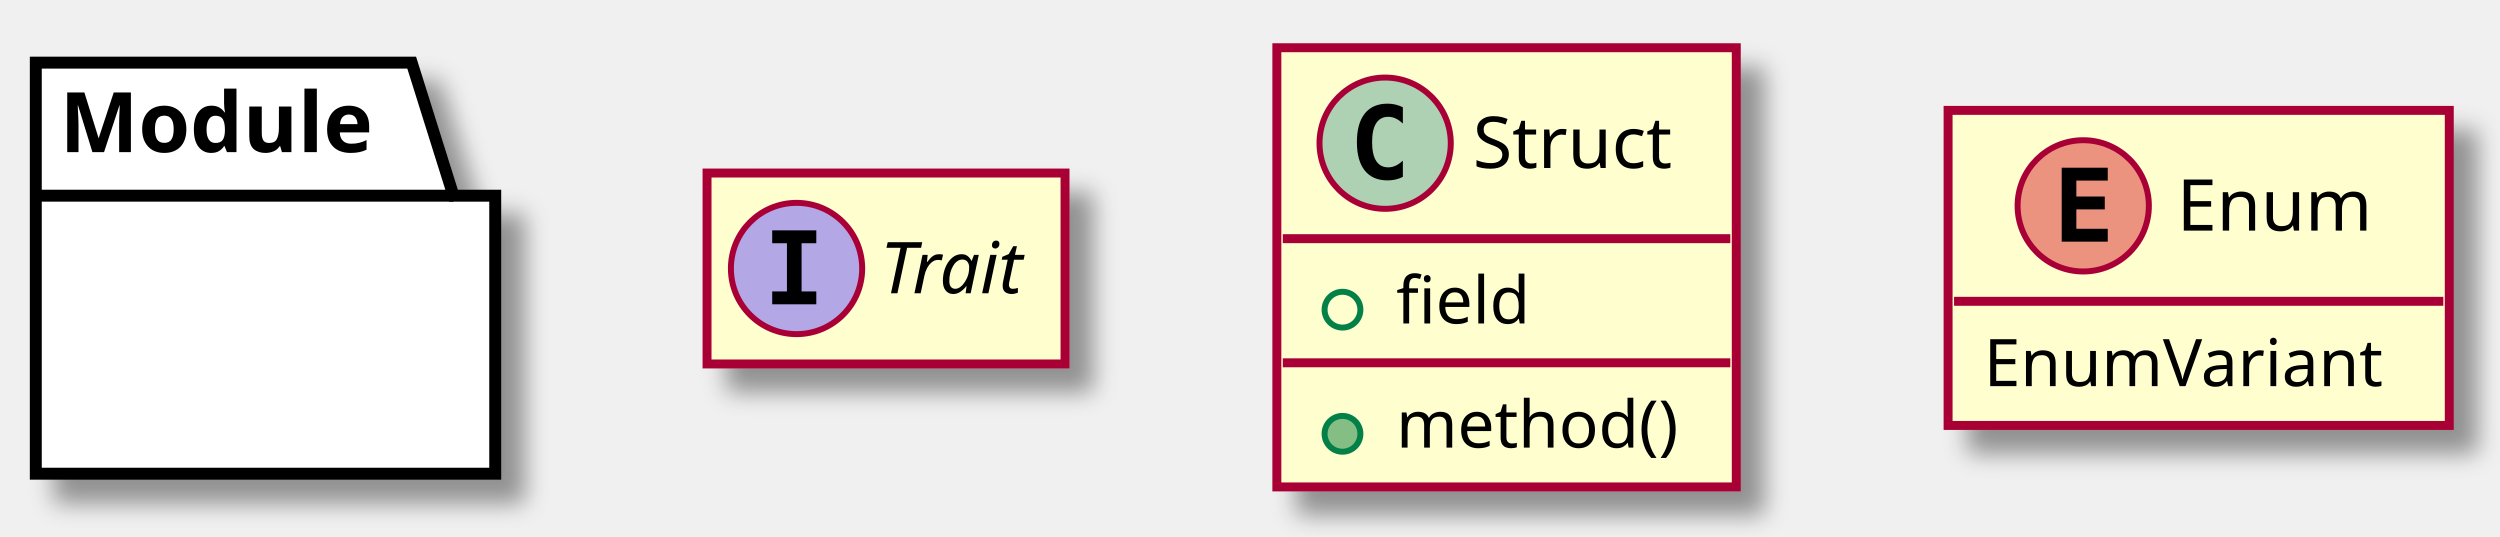
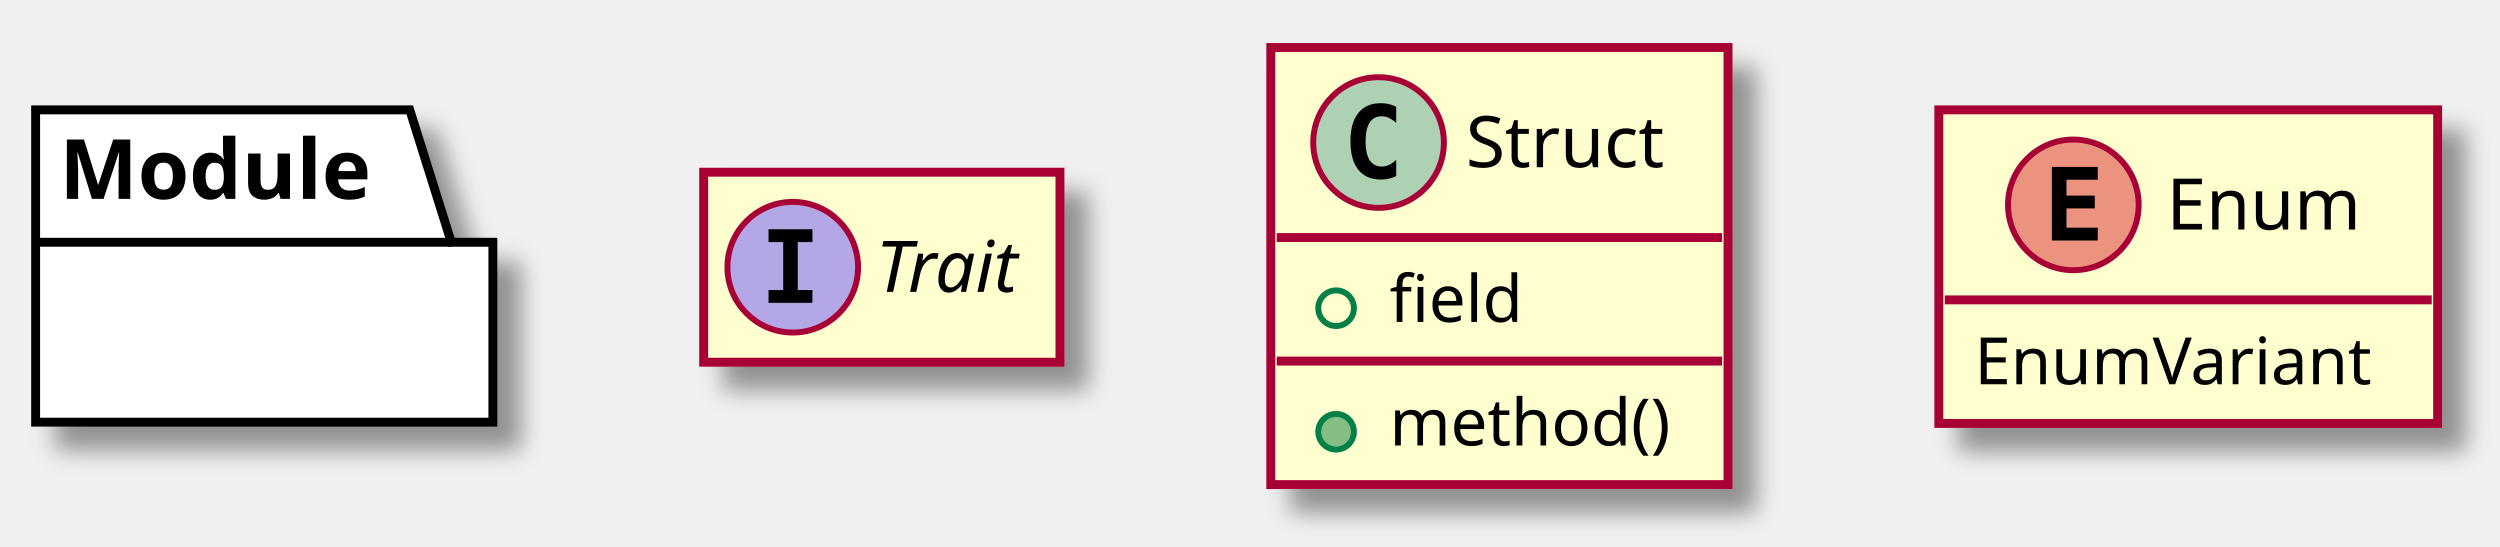
- <svg xmlns="http://www.w3.org/2000/svg" height="90px" style="width:419px;height:90px;" version="1.1" viewBox="0 0 419 90" width="419px">
+ <svg xmlns="http://www.w3.org/2000/svg" contentScriptType="application/ecmascript" contentStyleType="text/css" height="92px" preserveAspectRatio="none" style="width:421px;height:92px;" version="1.1" viewBox="0 0 421 92" width="421px" zoomAndPan="magnify">
  <defs>
-     <filter height="300%" id="f1" width="300%" x="-1" y="-1">
+     <filter height="300%" id="fnnqiu18jc07j" width="300%" x="-1" y="-1">
      <feGaussianBlur result="blurOut" stdDeviation="2.0" />
      <feColorMatrix in="blurOut" result="blurOut2" type="matrix" values="0 0 0 0 0 0 0 0 0 0 0 0 0 0 0 0 0 0 .4 0" />
      <feOffset dx="4.0" dy="4.0" in="blurOut2" result="blurOut3" />
      <feBlend in="SourceGraphic" in2="blurOut3" mode="normal" />
    </filter>
  </defs>
  <g>
-     <polygon fill="#FFFFFF" filter="url(#f1)" points="6,10.5,69,10.5,76,32.797,83,32.797,83,79.391,6,79.391,6,10.5" style="stroke: #000000; stroke-width: 2.0;" />
-     <line style="stroke: #000000; stroke-width: 2.0;" x1="6" x2="76" y1="32.797" y2="32.797" />
-     <text fill="#000000" font-family="sans-serif" font-size="14" font-weight="bold" lengthAdjust="spacingAndGlyphs" textLength="57" x="10" y="25.495">Module</text>
-     <rect fill="#FEFECE" filter="url(#f1)" height="32" style="stroke: #A80036; stroke-width: 1.5;" width="60" x="118.5" y="29" />
+     <polygon fill="#FFFFFF" filter="url(#fnnqiu18jc07j)" points="6,18.5,69,18.5,76,40.797,83,40.797,83,71.094,6,71.094,6,18.5" style="stroke: #000000; stroke-width: 1.5;" />
+     <line style="stroke: #000000; stroke-width: 1.5;" x1="6" x2="76" y1="40.797" y2="40.797" />
+     <text fill="#000000" font-family="sans-serif" font-size="14" font-weight="bold" lengthAdjust="spacingAndGlyphs" textLength="57" x="10" y="33.495">Module</text>
+     <rect fill="#FEFECE" filter="url(#fnnqiu18jc07j)" height="32" id="Trait" style="stroke: #A80036; stroke-width: 1.5;" width="60" x="118.5" y="29" />
    <ellipse cx="133.5" cy="45" fill="#B4A7E5" rx="11" ry="11" style="stroke: #A80036; stroke-width: 1.0;" />
    <path d="M129.422,40.766 L129.422,38.609 L136.812,38.609 L136.812,40.766 L134.344,40.766 L134.344,48.844 L136.812,48.844 L136.812,51 L129.422,51 L129.422,48.844 L131.891,48.844 L131.891,40.766 L129.422,40.766 Z " />
    <text fill="#000000" font-family="sans-serif" font-size="12" font-style="italic" lengthAdjust="spacingAndGlyphs" textLength="28" x="147.5" y="49.154">Trait</text>
-     <rect fill="#FEFECE" filter="url(#f1)" height="73.609" style="stroke: #A80036; stroke-width: 1.5;" width="77" x="214" y="8" />
+     <rect fill="#FEFECE" filter="url(#fnnqiu18jc07j)" height="73.609" id="Struct" style="stroke: #A80036; stroke-width: 1.5;" width="77" x="214" y="8" />
    <ellipse cx="232.15" cy="24" fill="#ADD1B2" rx="11" ry="11" style="stroke: #A80036; stroke-width: 1.0;" />
    <path d="M235.119,29.641 Q234.541,29.938 233.9,30.086 Q233.259,30.234 232.556,30.234 Q230.056,30.234 228.736,28.586 Q227.416,26.938 227.416,23.812 Q227.416,20.688 228.736,19.031 Q230.056,17.375 232.556,17.375 Q233.259,17.375 233.908,17.531 Q234.556,17.688 235.119,17.984 L235.119,20.703 Q234.494,20.125 233.9,19.852 Q233.306,19.578 232.681,19.578 Q231.338,19.578 230.65,20.648 Q229.963,21.719 229.963,23.812 Q229.963,25.906 230.65,26.977 Q231.338,28.047 232.681,28.047 Q233.306,28.047 233.9,27.773 Q234.494,27.5 235.119,26.922 L235.119,29.641 Z " />
    <text fill="#000000" font-family="sans-serif" font-size="12" lengthAdjust="spacingAndGlyphs" textLength="38" x="246.85" y="28.154">Struct</text>
    <line style="stroke: #A80036; stroke-width: 1.5;" x1="215" x2="290" y1="40" y2="40" />
    <ellipse cx="225" cy="51.902" fill="none" rx="3" ry="3" style="stroke: #038048; stroke-width: 1.0;" />
    <text fill="#000000" font-family="sans-serif" font-size="11" lengthAdjust="spacingAndGlyphs" textLength="24" x="234" y="54.21">field</text>
    <line style="stroke: #A80036; stroke-width: 1.5;" x1="215" x2="290" y1="60.805" y2="60.805" />
    <ellipse cx="225" cy="72.707" fill="#84BE84" rx="3" ry="3" style="stroke: #038048; stroke-width: 1.0;" />
    <text fill="#000000" font-family="sans-serif" font-size="11" lengthAdjust="spacingAndGlyphs" textLength="51" x="234" y="75.015">method()</text>
-     <rect fill="#FEFECE" filter="url(#f1)" height="52.805" style="stroke: #A80036; stroke-width: 1.5;" width="84" x="326.5" y="18.5" />
+     <rect fill="#FEFECE" filter="url(#fnnqiu18jc07j)" height="52.805" id="Enum" style="stroke: #A80036; stroke-width: 1.5;" width="84" x="326.5" y="18.5" />
    <ellipse cx="349.15" cy="34.5" fill="#EB937F" rx="11" ry="11" style="stroke: #A80036; stroke-width: 1.0;" />
    <path d="M353.259,40.5 L345.541,40.5 L345.541,28.109 L353.259,28.109 L353.259,30.266 L347.994,30.266 L347.994,32.938 L352.759,32.938 L352.759,35.094 L347.994,35.094 L347.994,38.344 L353.259,38.344 L353.259,40.5 Z " />
    <text fill="#000000" font-family="sans-serif" font-size="12" lengthAdjust="spacingAndGlyphs" textLength="35" x="364.85" y="38.654">Enum</text>
    <line style="stroke: #A80036; stroke-width: 1.5;" x1="327.5" x2="409.5" y1="50.5" y2="50.5" />
    <text fill="#000000" font-family="sans-serif" font-size="11" lengthAdjust="spacingAndGlyphs" textLength="72" x="332.5" y="64.71">EnumVariant</text>
  </g>
</svg>
